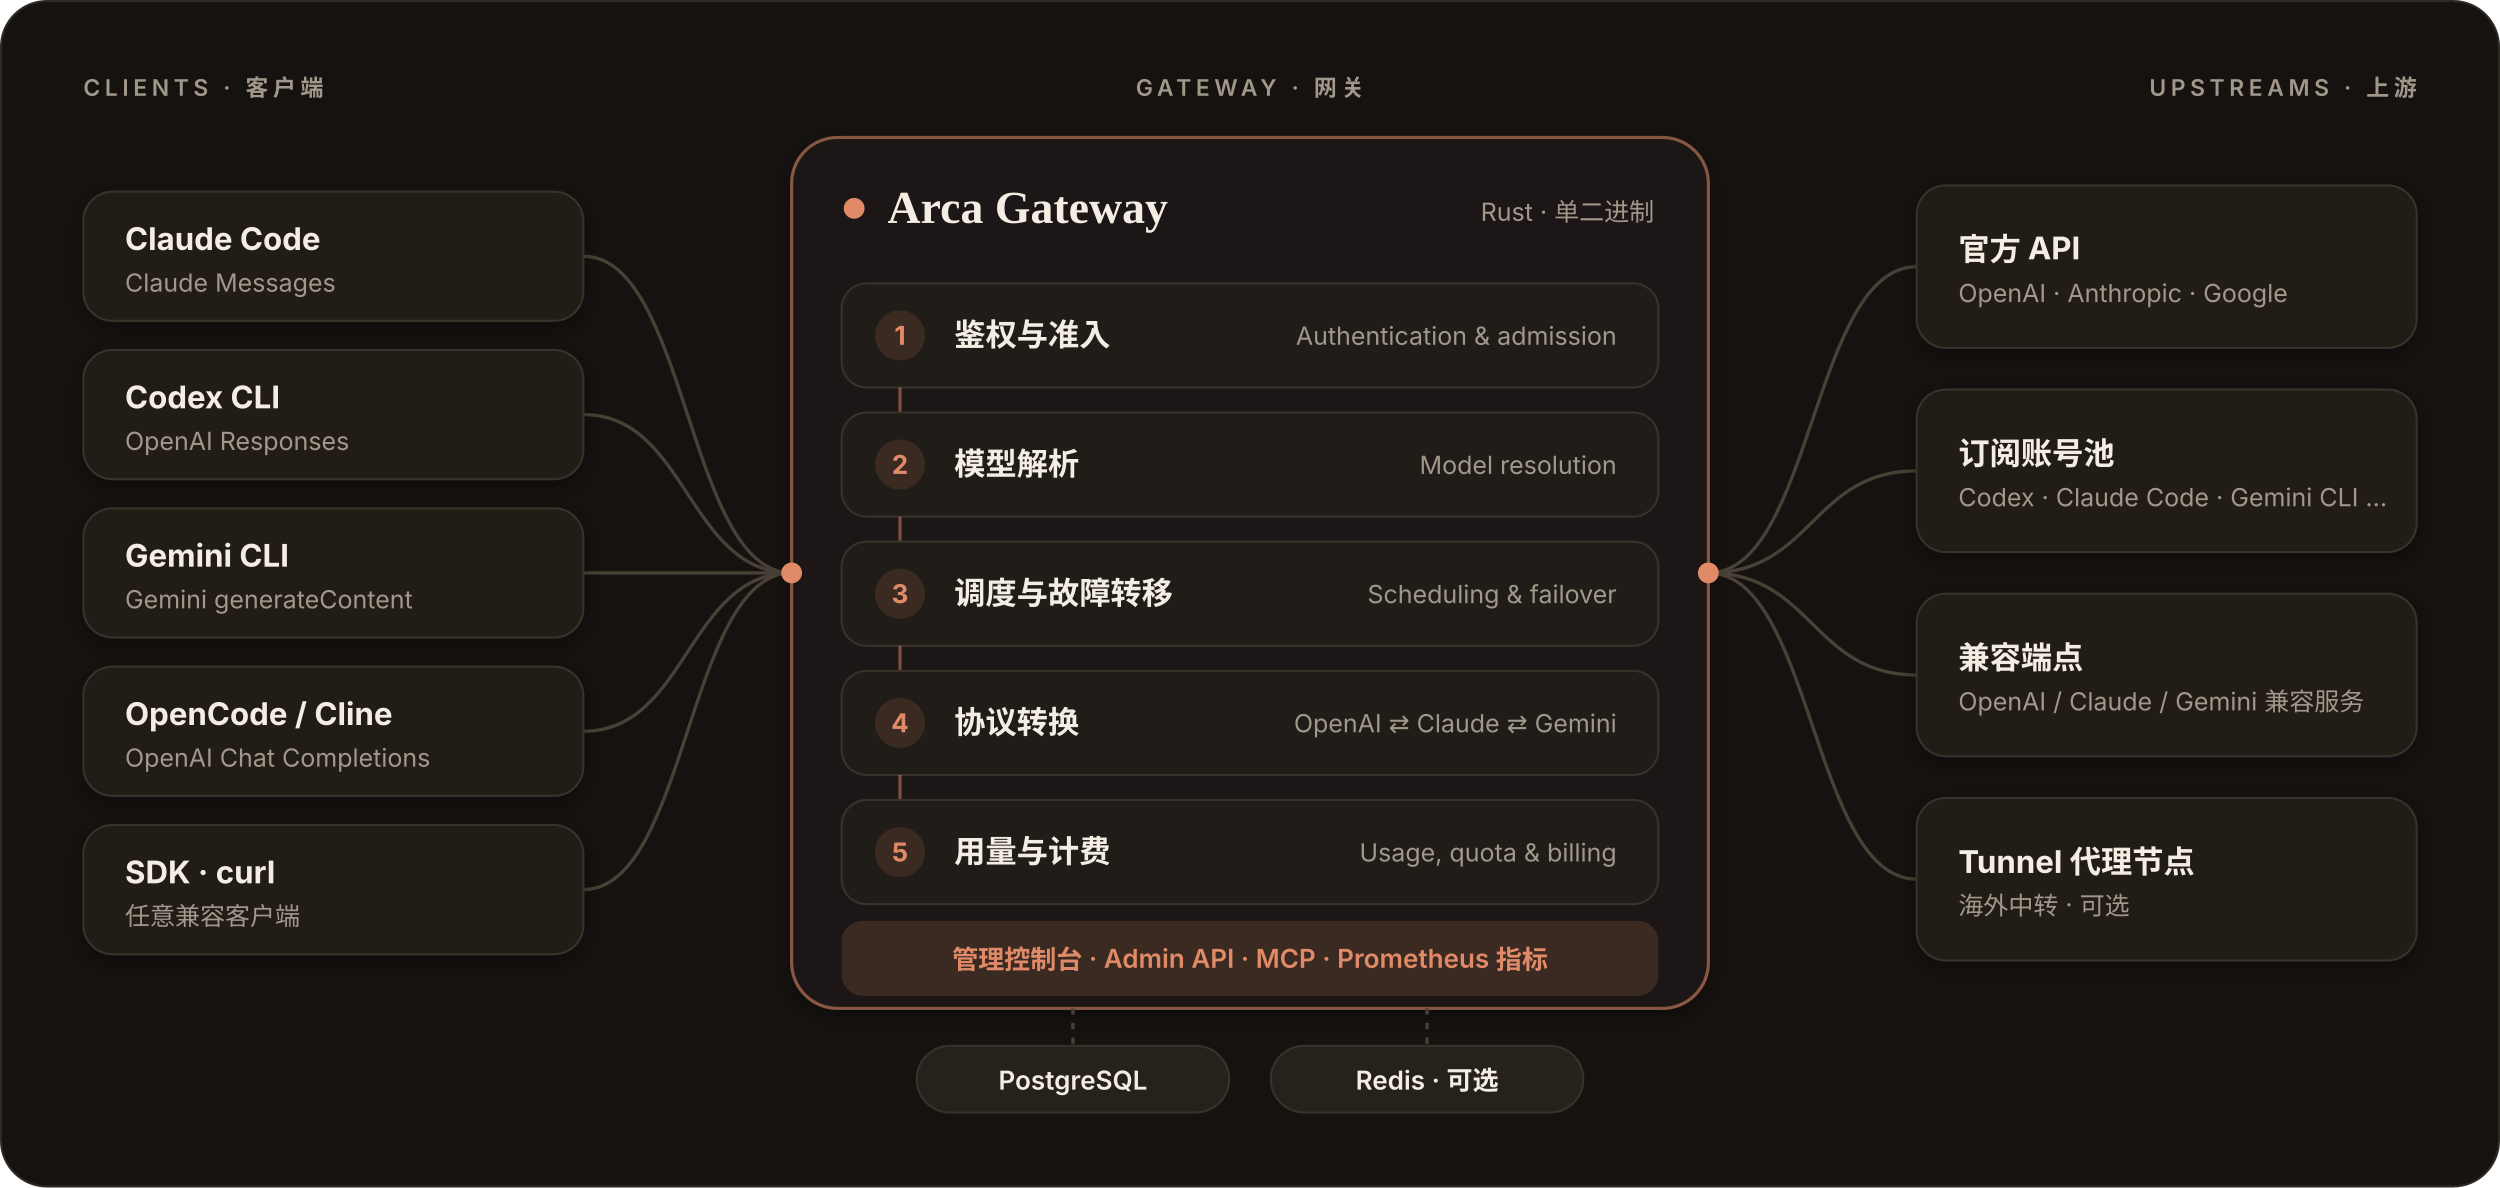
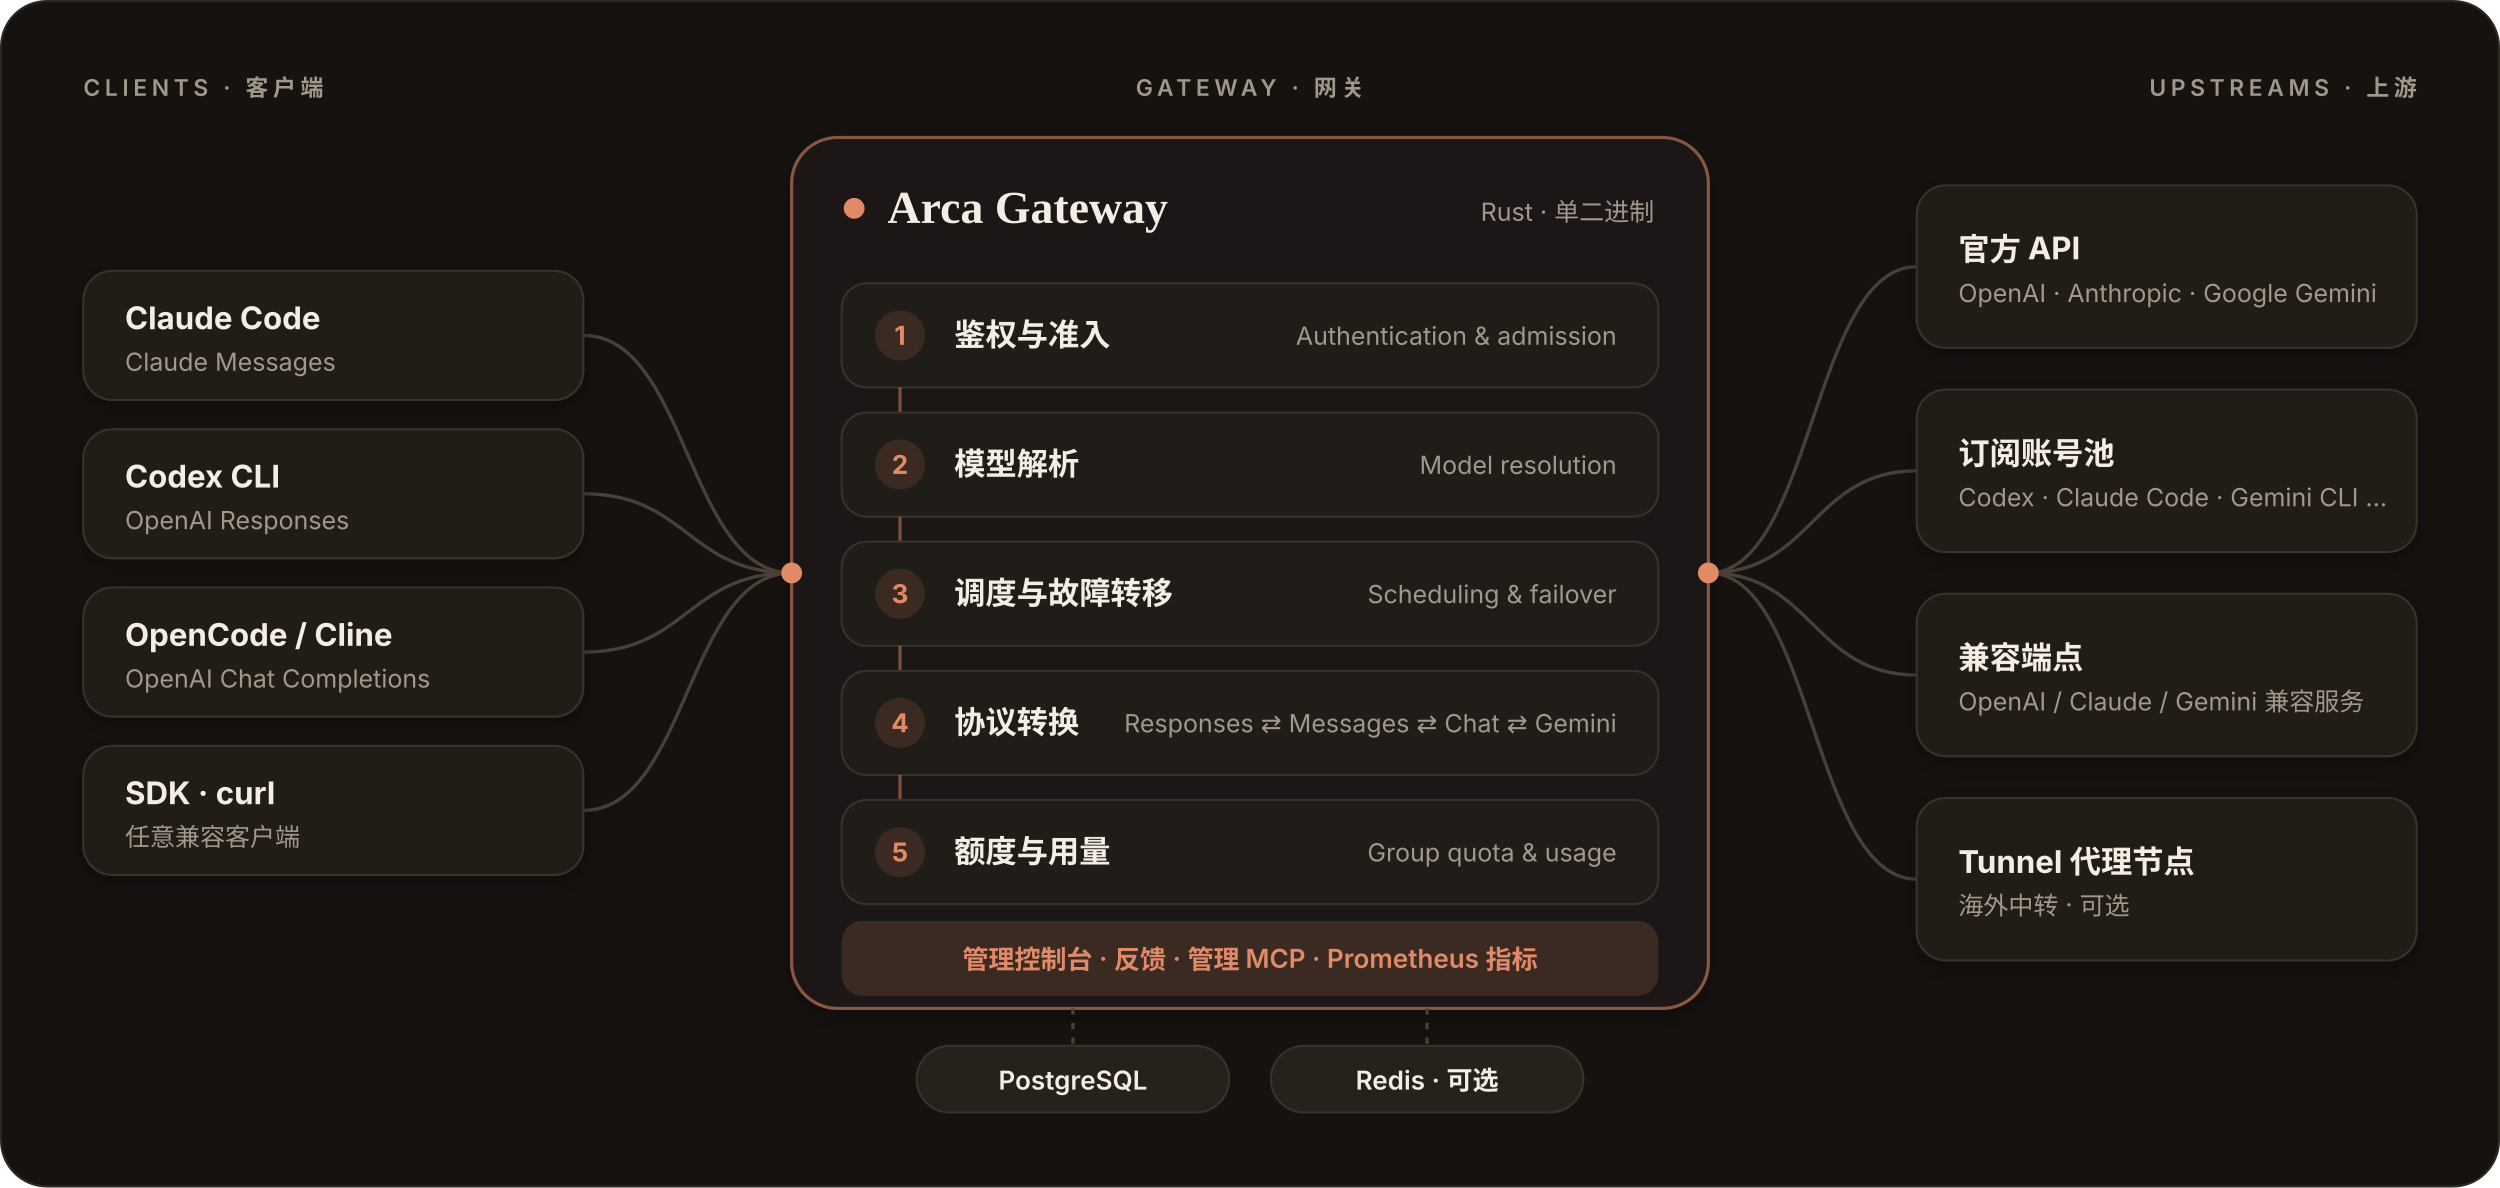
<svg xmlns="http://www.w3.org/2000/svg" viewBox="0 0 1200 570" width="1200" height="570" font-family="Inter,system-ui,-apple-system,'Segoe UI','PingFang SC','Noto Sans SC','Microsoft YaHei',sans-serif" role="img" aria-labelledby="t d">
  <defs>
    <filter id="sh" x="-10%" y="-10%" width="120%" height="140%">
      <feDropShadow dx="0" dy="3" stdDeviation="5" flood-color="rgba(0,0,0,.35)" />
    </filter>
  </defs>
  <rect x=".5" y=".5" width="1199" height="569" rx="22" fill="#151210" stroke="#2f2923" />
  <text x="40" y="46" font-size="11" font-weight="600" letter-spacing="2.2" fill="#a1978a" text-anchor="start">CLIENTS · 客户端</text>
  <text x="600" y="46" font-size="11" font-weight="600" letter-spacing="2.2" fill="#a1978a" text-anchor="middle">GATEWAY · 网关</text>
  <text x="1160" y="46" font-size="11" font-weight="600" letter-spacing="2.2" fill="#a1978a" text-anchor="end">UPSTREAMS · 上游</text>
-   <path d="M280 123.0 C330 123.0, 330 275.0, 380 275.0" fill="none" stroke="#4a4136" stroke-width="1.6" />
-   <path d="M280 199.0 C330 199.0, 330 275.0, 380 275.0" fill="none" stroke="#4a4136" stroke-width="1.6" />
-   <path d="M280 275.0 C330 275.0, 330 275.0, 380 275.0" fill="none" stroke="#4a4136" stroke-width="1.6" />
-   <path d="M280 351.0 C330 351.0, 330 275.0, 380 275.0" fill="none" stroke="#4a4136" stroke-width="1.6" />
-   <path d="M280 427.0 C330 427.0, 330 275.0, 380 275.0" fill="none" stroke="#4a4136" stroke-width="1.6" />
+   <path d="M280 161.0 C330 161.0, 330 275.0, 380 275.0" fill="none" stroke="#4a4136" stroke-width="1.6" />
+   <path d="M280 237.0 C330 237.0, 330 275.0, 380 275.0" fill="none" stroke="#4a4136" stroke-width="1.6" />
+   <path d="M280 313.0 C330 313.0, 330 275.0, 380 275.0" fill="none" stroke="#4a4136" stroke-width="1.6" />
+   <path d="M280 389.0 C330 389.0, 330 275.0, 380 275.0" fill="none" stroke="#4a4136" stroke-width="1.6" />
  <path d="M820 275.0 C870 275.0, 870 128.0, 920 128.0" fill="none" stroke="#4a4136" stroke-width="1.6" />
  <path d="M820 275.0 C870 275.0, 870 226.0, 920 226.0" fill="none" stroke="#4a4136" stroke-width="1.6" />
  <path d="M820 275.0 C870 275.0, 870 324.0, 920 324.0" fill="none" stroke="#4a4136" stroke-width="1.6" />
  <path d="M820 275.0 C870 275.0, 870 422.0, 920 422.0" fill="none" stroke="#4a4136" stroke-width="1.6" />
  <rect x="380" y="66" width="440" height="418" rx="22" fill="#1b1713" stroke="#e08a68" stroke-opacity=".55" stroke-width="1.5" filter="url(#sh)" />
  <circle cx="410" cy="100" r="5" fill="#e08a68" />
  <text x="426" y="107" font-family="'Tiempos Text',Georgia,'Times New Roman',serif" font-size="22" font-weight="700" fill="#f3ede3">Arca Gateway</text>
  <text x="794" y="106" font-size="12" fill="#a1978a" text-anchor="end">Rust · 单二进制</text>
  <rect x="404" y="136" width="392" height="50" rx="12" fill="#201c17" stroke="#38322a" />
  <circle cx="432" cy="161.0" r="12" fill="#3a2a22" />
  <text x="432" y="165.5" font-size="12.5" font-weight="700" fill="#e08a68" text-anchor="middle">1</text>
  <text x="458" y="166.0" font-size="15" font-weight="650" fill="#f3ede3">鉴权与准入</text>
  <text x="776" y="165.5" font-size="12" fill="#a1978a" text-anchor="end">Authentication &amp; admission</text>
  <path d="M432 186 v12" stroke="#e08a68" stroke-opacity=".5" stroke-width="1.5" />
  <rect x="404" y="198" width="392" height="50" rx="12" fill="#201c17" stroke="#38322a" />
  <circle cx="432" cy="223.0" r="12" fill="#3a2a22" />
  <text x="432" y="227.5" font-size="12.5" font-weight="700" fill="#e08a68" text-anchor="middle">2</text>
  <text x="458" y="228.0" font-size="15" font-weight="650" fill="#f3ede3">模型解析</text>
  <text x="776" y="227.5" font-size="12" fill="#a1978a" text-anchor="end">Model resolution</text>
  <path d="M432 248 v12" stroke="#e08a68" stroke-opacity=".5" stroke-width="1.5" />
  <rect x="404" y="260" width="392" height="50" rx="12" fill="#201c17" stroke="#38322a" />
  <circle cx="432" cy="285.0" r="12" fill="#3a2a22" />
  <text x="432" y="289.5" font-size="12.5" font-weight="700" fill="#e08a68" text-anchor="middle">3</text>
  <text x="458" y="290.0" font-size="15" font-weight="650" fill="#f3ede3">调度与故障转移</text>
  <text x="776" y="289.5" font-size="12" fill="#a1978a" text-anchor="end">Scheduling &amp; failover</text>
  <path d="M432 310 v12" stroke="#e08a68" stroke-opacity=".5" stroke-width="1.5" />
  <rect x="404" y="322" width="392" height="50" rx="12" fill="#201c17" stroke="#38322a" />
  <circle cx="432" cy="347.0" r="12" fill="#3a2a22" />
  <text x="432" y="351.5" font-size="12.5" font-weight="700" fill="#e08a68" text-anchor="middle">4</text>
  <text x="458" y="352.0" font-size="15" font-weight="650" fill="#f3ede3">协议转换</text>
-   <text x="776" y="351.5" font-size="12" fill="#a1978a" text-anchor="end">OpenAI ⇄ Claude ⇄ Gemini</text>
+   <text x="776" y="351.5" font-size="12" fill="#a1978a" text-anchor="end">Responses ⇄ Messages ⇄ Chat ⇄ Gemini</text>
  <path d="M432 372 v12" stroke="#e08a68" stroke-opacity=".5" stroke-width="1.5" />
  <rect x="404" y="384" width="392" height="50" rx="12" fill="#201c17" stroke="#38322a" />
  <circle cx="432" cy="409.0" r="12" fill="#3a2a22" />
  <text x="432" y="413.5" font-size="12.5" font-weight="700" fill="#e08a68" text-anchor="middle">5</text>
-   <text x="458" y="414.0" font-size="15" font-weight="650" fill="#f3ede3">用量与计费</text>
-   <text x="776" y="413.5" font-size="12" fill="#a1978a" text-anchor="end">Usage, quota &amp; billing</text>
+   <text x="458" y="414.0" font-size="15" font-weight="650" fill="#f3ede3">额度与用量</text>
+   <text x="776" y="413.5" font-size="12" fill="#a1978a" text-anchor="end">Group quota &amp; usage</text>
  <rect x="404" y="442" width="392" height="36" rx="10" fill="#3a2a22" />
-   <text x="600.0" y="465" font-size="12.5" fill="#e08a68" font-weight="600" text-anchor="middle">管理控制台 · Admin API · MCP · Prometheus 指标</text>
+   <text x="600.0" y="465" font-size="12.5" fill="#e08a68" font-weight="600" text-anchor="middle">管理控制台 · 反馈 · 管理 MCP · Prometheus 指标</text>
  <path d="M515 484 v18" stroke="#4a4136" stroke-width="1.6" stroke-dasharray="3 4" />
  <rect x="440" y="502" width="150" height="32" rx="16" fill="#26211b" stroke="#38322a" />
  <text x="515" y="523" font-size="12.5" font-weight="600" fill="#f3ede3" text-anchor="middle">PostgreSQL</text>
  <path d="M685 484 v18" stroke="#4a4136" stroke-width="1.6" stroke-dasharray="3 4" />
  <rect x="610" y="502" width="150" height="32" rx="16" fill="#26211b" stroke="#38322a" />
  <text x="685" y="523" font-size="12.5" font-weight="600" fill="#f3ede3" text-anchor="middle">Redis · 可选</text>
  <g>
-     <rect x="40" y="92.0" width="240" height="62" rx="14" fill="#201c17" stroke="#38322a" filter="url(#sh)" />
-     <text x="60" y="120.0" font-size="15" font-weight="650" fill="#f3ede3">Claude Code</text>
-     <text x="60" y="140.0" font-size="12" fill="#a1978a">Claude Messages</text>
+     <rect x="40" y="130.0" width="240" height="62" rx="14" fill="#201c17" stroke="#38322a" filter="url(#sh)" />
+     <text x="60" y="158.0" font-size="15" font-weight="650" fill="#f3ede3">Claude Code</text>
+     <text x="60" y="178.0" font-size="12" fill="#a1978a">Claude Messages</text>
  </g>
  <g>
-     <rect x="40" y="168.0" width="240" height="62" rx="14" fill="#201c17" stroke="#38322a" filter="url(#sh)" />
-     <text x="60" y="196.0" font-size="15" font-weight="650" fill="#f3ede3">Codex CLI</text>
-     <text x="60" y="216.0" font-size="12" fill="#a1978a">OpenAI Responses</text>
+     <rect x="40" y="206.0" width="240" height="62" rx="14" fill="#201c17" stroke="#38322a" filter="url(#sh)" />
+     <text x="60" y="234.0" font-size="15" font-weight="650" fill="#f3ede3">Codex CLI</text>
+     <text x="60" y="254.0" font-size="12" fill="#a1978a">OpenAI Responses</text>
  </g>
  <g>
-     <rect x="40" y="244.0" width="240" height="62" rx="14" fill="#201c17" stroke="#38322a" filter="url(#sh)" />
-     <text x="60" y="272.0" font-size="15" font-weight="650" fill="#f3ede3">Gemini CLI</text>
-     <text x="60" y="292.0" font-size="12" fill="#a1978a">Gemini generateContent</text>
+     <rect x="40" y="282.0" width="240" height="62" rx="14" fill="#201c17" stroke="#38322a" filter="url(#sh)" />
+     <text x="60" y="310.0" font-size="15" font-weight="650" fill="#f3ede3">OpenCode / Cline</text>
+     <text x="60" y="330.0" font-size="12" fill="#a1978a">OpenAI Chat Completions</text>
  </g>
  <g>
-     <rect x="40" y="320.0" width="240" height="62" rx="14" fill="#201c17" stroke="#38322a" filter="url(#sh)" />
-     <text x="60" y="348.0" font-size="15" font-weight="650" fill="#f3ede3">OpenCode / Cline</text>
-     <text x="60" y="368.0" font-size="12" fill="#a1978a">OpenAI Chat Completions</text>
-   </g>
-   <g>
-     <rect x="40" y="396.0" width="240" height="62" rx="14" fill="#201c17" stroke="#38322a" filter="url(#sh)" />
-     <text x="60" y="424.0" font-size="15" font-weight="650" fill="#f3ede3">SDK · curl</text>
-     <text x="60" y="444.0" font-size="12" fill="#a1978a">任意兼容客户端</text>
+     <rect x="40" y="358.0" width="240" height="62" rx="14" fill="#201c17" stroke="#38322a" filter="url(#sh)" />
+     <text x="60" y="386.0" font-size="15" font-weight="650" fill="#f3ede3">SDK · curl</text>
+     <text x="60" y="406.0" font-size="12" fill="#a1978a">任意兼容客户端</text>
  </g>
  <g>
    <rect x="920" y="89.0" width="240" height="78" rx="14" fill="#201c17" stroke="#38322a" filter="url(#sh)" />
    <text x="940" y="125.0" font-size="15" font-weight="650" fill="#f3ede3">官方 API</text>
-     <text x="940" y="145.0" font-size="12" fill="#a1978a">OpenAI · Anthropic · Google</text>
+     <text x="940" y="145.0" font-size="12" fill="#a1978a">OpenAI · Anthropic · Google Gemini</text>
  </g>
  <g>
    <rect x="920" y="187.0" width="240" height="78" rx="14" fill="#201c17" stroke="#38322a" filter="url(#sh)" />
    <text x="940" y="223.0" font-size="15" font-weight="650" fill="#f3ede3">订阅账号池</text>
    <text x="940" y="243.0" font-size="12" fill="#a1978a">Codex · Claude Code · Gemini CLI …</text>
  </g>
  <g>
    <rect x="920" y="285.0" width="240" height="78" rx="14" fill="#201c17" stroke="#38322a" filter="url(#sh)" />
    <text x="940" y="321.0" font-size="15" font-weight="650" fill="#f3ede3">兼容端点</text>
    <text x="940" y="341.0" font-size="12" fill="#a1978a">OpenAI / Claude / Gemini 兼容服务</text>
  </g>
  <g>
    <rect x="920" y="383.0" width="240" height="78" rx="14" fill="#201c17" stroke="#38322a" filter="url(#sh)" />
    <text x="940" y="419.0" font-size="15" font-weight="650" fill="#f3ede3">Tunnel 代理节点</text>
    <text x="940" y="439.0" font-size="12" fill="#a1978a">海外中转 · 可选</text>
  </g>
  <circle cx="380" cy="275.0" r="5" fill="#e08a68" />
  <circle cx="820" cy="275.0" r="5" fill="#e08a68" />
</svg>
